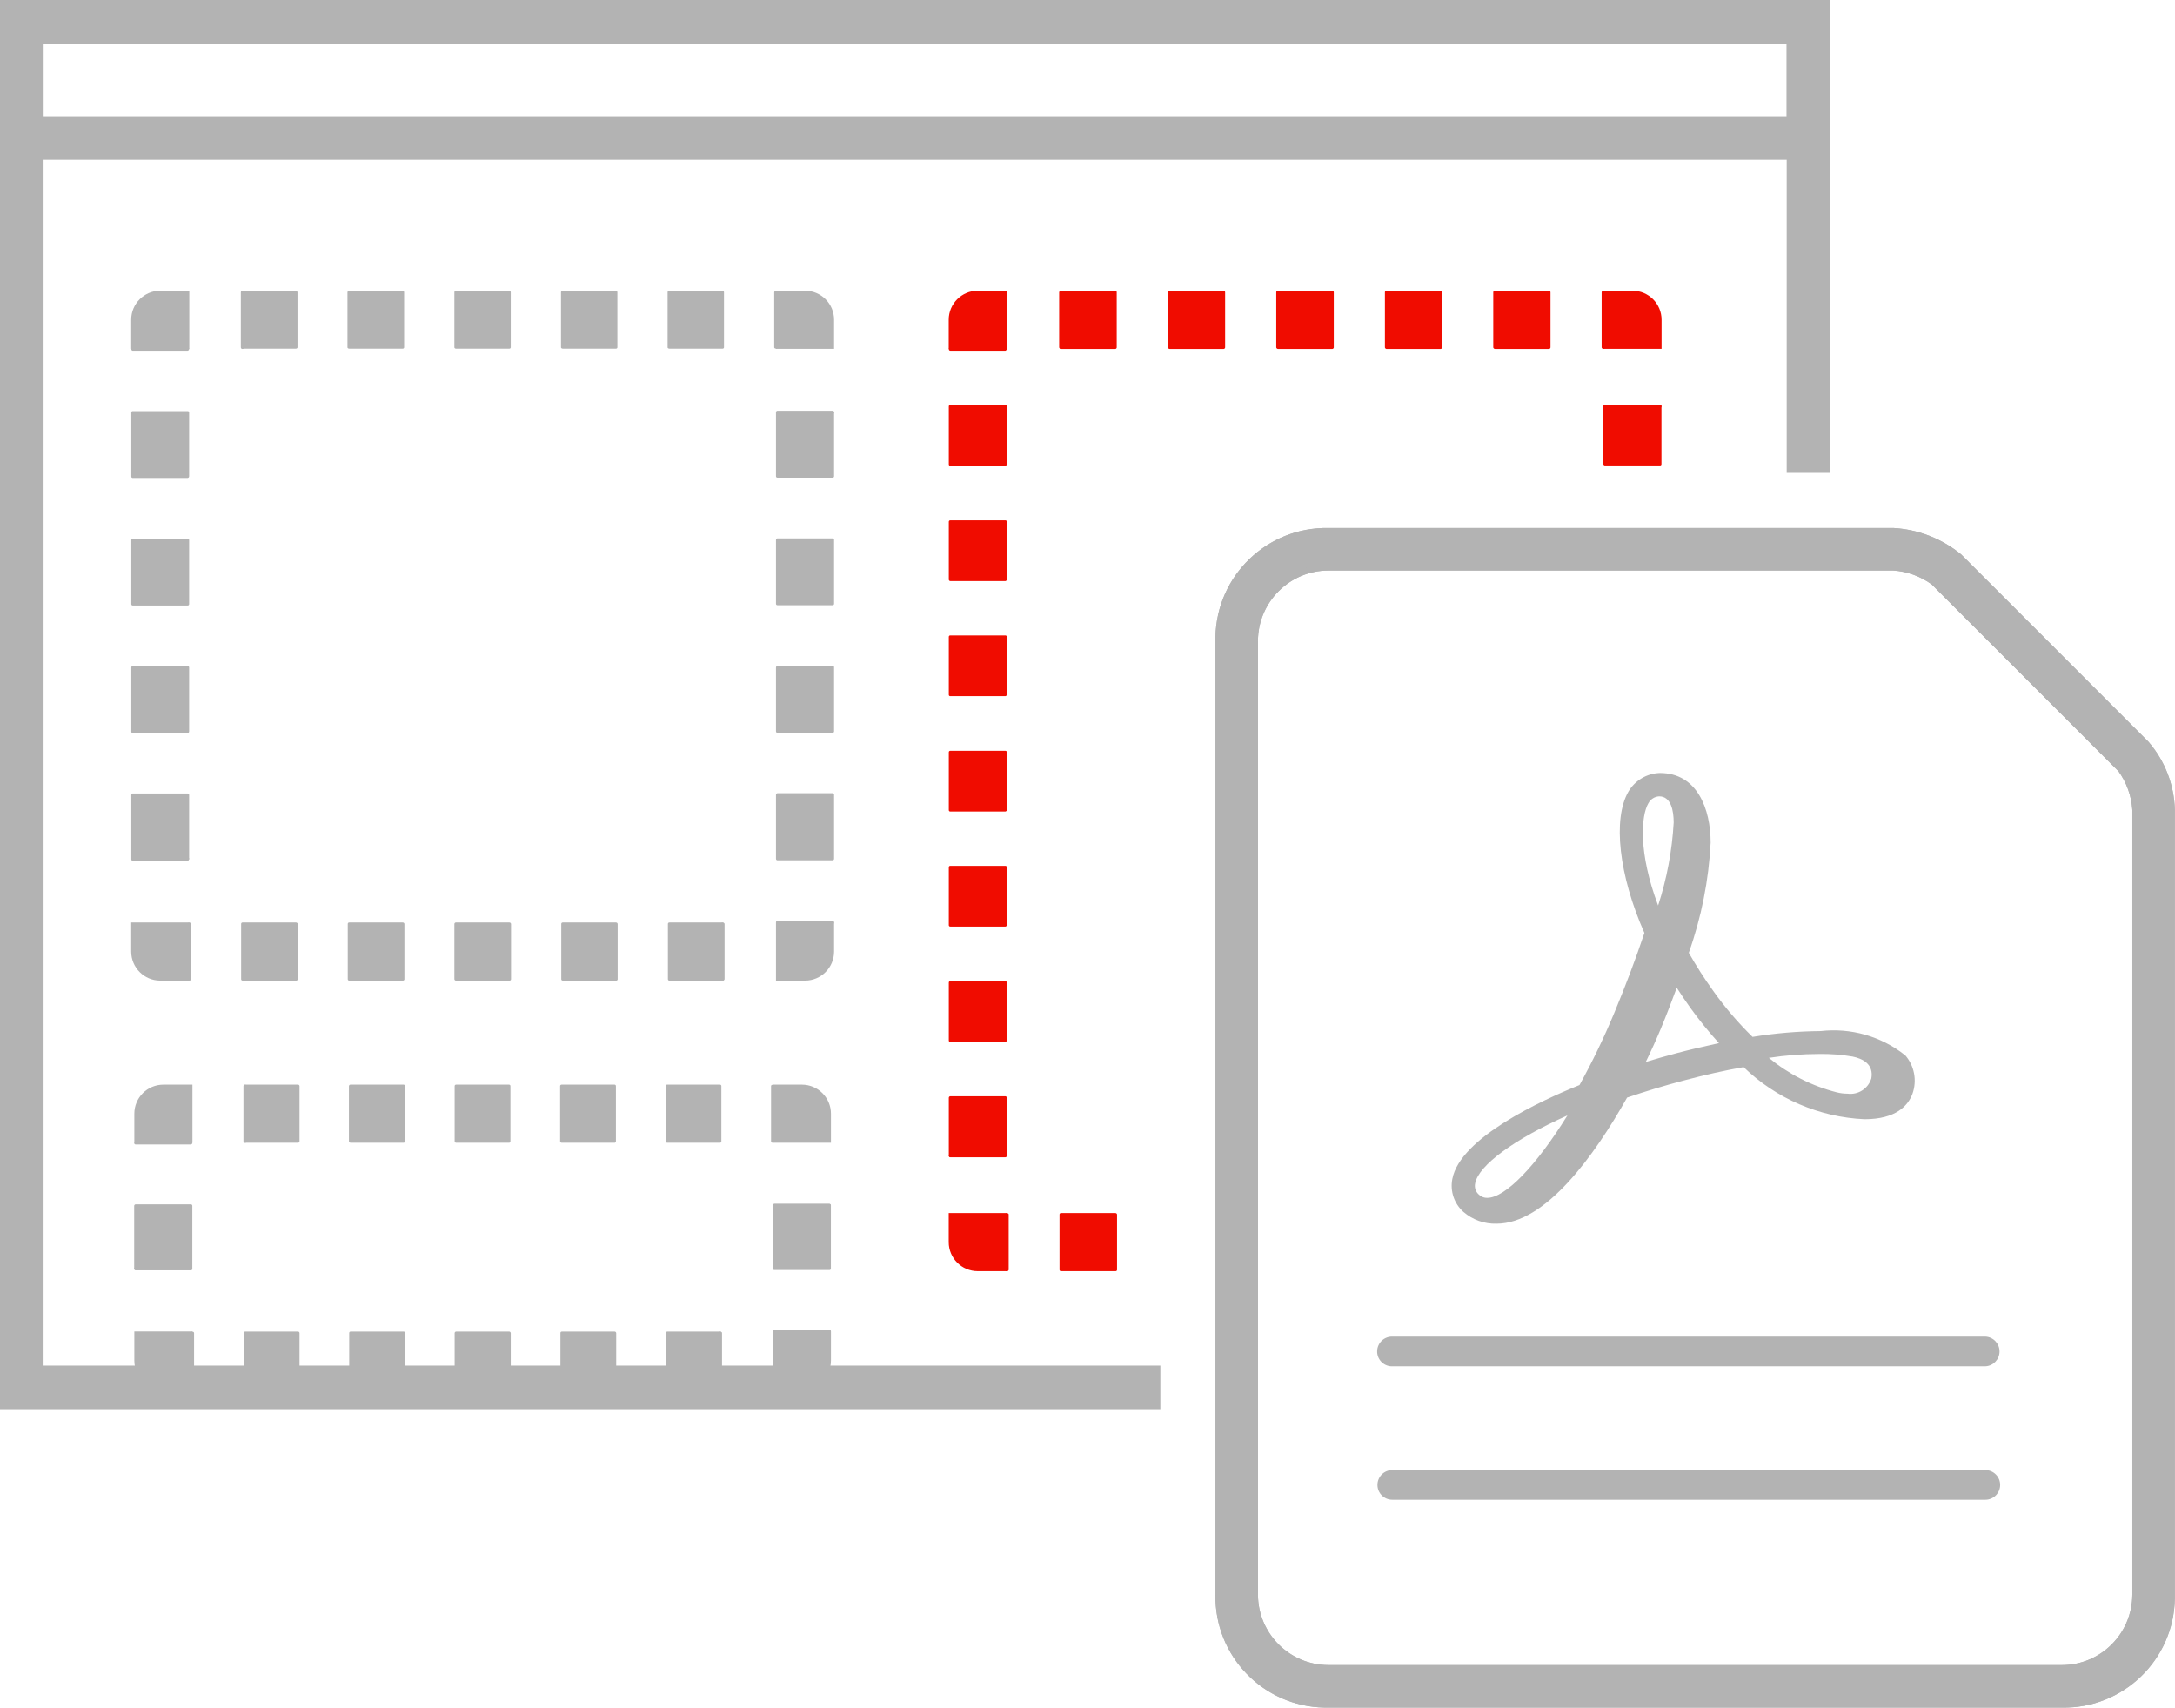
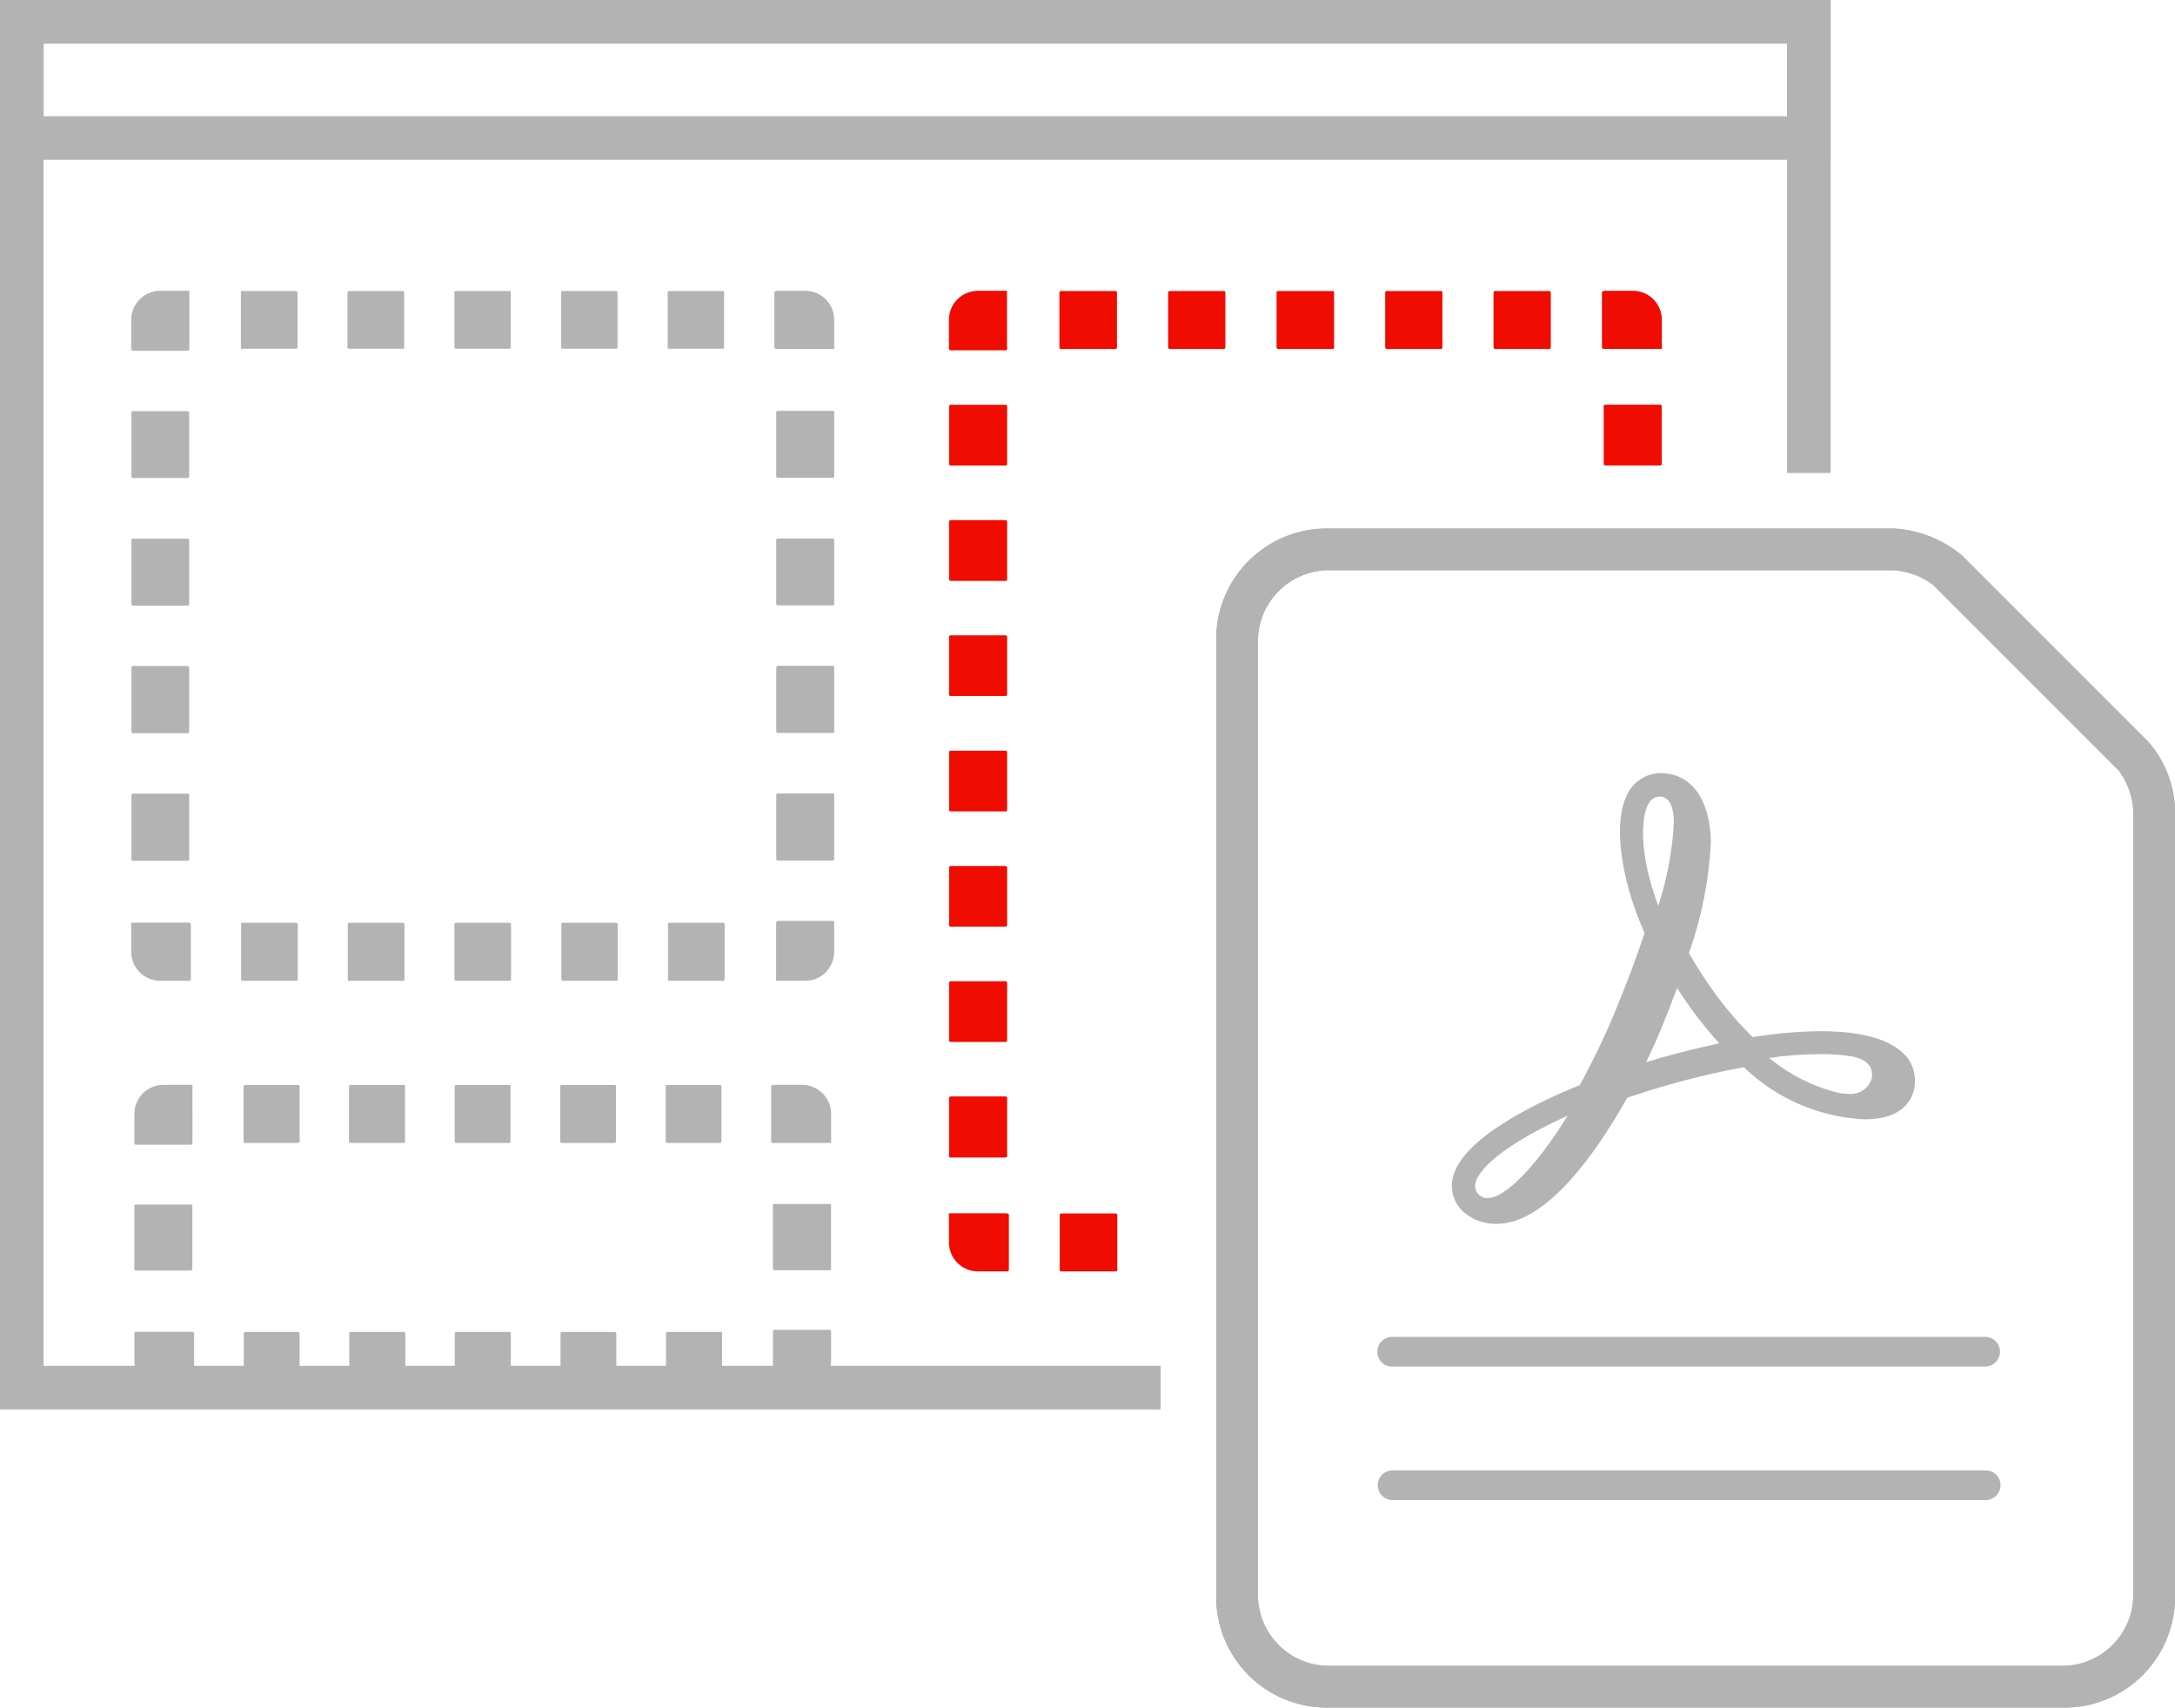
- <svg xmlns="http://www.w3.org/2000/svg" width="74.866" height="58.772" viewBox="0 0 74.866 58.772">
+ <svg xmlns="http://www.w3.org/2000/svg" width="86.86" height="68.184" viewBox="0 0 86.86 68.184">
  <defs>
    <style>.a,.c,.d{fill:#b3b3b3;}.b{fill:#f00c00;}.c{stroke:#b3b3b3;stroke-width:0.2px;}.d{fill-rule:evenodd;}</style>
  </defs>
  <g transform="translate(-1156.75 -246.25)">
-     <path class="a" d="M1184.46,280h-1v-2h2v1A1,1,0,0,1,1184.46,280Z" />
-     <path class="a" d="M1181.64,280h-.02a.054.054,0,0,1-.051-.05v-1.9c0-.06.12-.06.12,0v1.9A.053.053,0,0,1,1181.64,280Z" />
-     <path class="a" d="M1181.62,280h-1.83a.047.047,0,0,1-.05-.05v-1.9a.047.047,0,0,1,.05-.05h1.83a.048.048,0,0,1,.05.05v1.9A.048.048,0,0,1,1181.62,280Zm-3.66,0h-1.84a.048.048,0,0,1-.051-.05v-1.9a.048.048,0,0,1,.051-.05h1.83a.057.057,0,0,1,.06.05v1.9A.047.047,0,0,1,1177.96,280Zm-3.67,0h-1.851a.053.053,0,0,1-.049-.05v-1.9a.053.053,0,0,1,.049-.05h1.841a.056.056,0,0,1,.06.05v1.9A.048.048,0,0,1,1174.29,280Zm-3.67,0h-1.85a.047.047,0,0,1-.05-.05v-1.9a.047.047,0,0,1,.05-.05h1.839a.056.056,0,0,1,.061.05v1.9A.048.048,0,0,1,1170.62,280Zm-3.67,0h-1.85a.047.047,0,0,1-.05-.05v-1.9a.047.047,0,0,1,.05-.05h1.839c.021,0,.061.02.061.05v1.9A.054.054,0,0,1,1166.95,280Zm-3.68,0h0a.047.047,0,0,1-.05-.05v-1.9a.05.05,0,0,1,.1,0v1.9A.046.046,0,0,1,1163.27,280Z" />
-     <path class="a" d="M1163.266,280h-1a1,1,0,0,1-1-1v-1h2Z" />
-     <path class="a" d="M1163.21,275.87h-1.9a.046.046,0,0,1-.04-.05c0-.03.02-.06.04-.06h1.9a.047.047,0,0,1,.05.05C1163.26,275.83,1163.24,275.87,1163.21,275.87Z" />
-     <path class="a" d="M1163.21,275.86h-1.9c-.02,0-.04-.03-.04-.05v-2.2a.046.046,0,0,1,.04-.05h1.9a.047.047,0,0,1,.05.05v2.2A.054.054,0,0,1,1163.21,275.86Zm0-4.38h-1.9a.046.046,0,0,1-.04-.05v-2.21c0-.02.02-.05.04-.05h1.9a.054.054,0,0,1,.05.05v2.2A.056.056,0,0,1,1163.21,271.48Zm0-4.39h-1.9a.046.046,0,0,1-.04-.05v-2.2a.046.046,0,0,1,.04-.05h1.9a.047.047,0,0,1,.05.05v2.2A.047.047,0,0,1,1163.21,267.09Zm0-4.39h-1.9a.046.046,0,0,1-.04-.05v-2.2a.046.046,0,0,1,.04-.05h1.9a.047.047,0,0,1,.05.05v2.19A.056.056,0,0,1,1163.21,262.7Zm0-4.38h-1.9c-.02,0-.04-.03-.04-.05s.02-.06.04-.06h1.9a.047.047,0,0,1,.05.05C1163.26,258.28,1163.24,258.32,1163.21,258.32Z" />
-     <path class="a" d="M1163.266,258.256h-2v-1a1,1,0,0,1,1-1h1Z" />
-     <path class="a" d="M1165.1,258.26h-.01a.063.063,0,0,1-.05-.05v-1.9c0-.06.109-.06.109,0v1.9A.053.053,0,0,1,1165.1,258.26Z" />
-     <path class="a" d="M1183.46,258.25h0c-.03,0-.061-.02-.061-.04v-1.9c0-.06.111-.06.111,0v1.9A.046.046,0,0,1,1183.46,258.25Zm-1.84,0h-1.83c-.03,0-.061-.02-.061-.04v-1.9a.048.048,0,0,1,.051-.05h1.84a.048.048,0,0,1,.05.05v1.9A.046.046,0,0,1,1181.62,258.25Zm-3.67,0h-1.83c-.03,0-.06-.02-.06-.04v-1.9a.047.047,0,0,1,.049-.05h1.841a.048.048,0,0,1,.05.05v1.9A.046.046,0,0,1,1177.95,258.25Zm-3.67,0h-1.841c-.019,0-.049-.02-.049-.04v-1.9a.047.047,0,0,1,.049-.05h1.841a.047.047,0,0,1,.05.05v1.9A.046.046,0,0,1,1174.28,258.25Zm-3.671,0h-1.839c-.03,0-.06-.02-.06-.04v-1.9a.054.054,0,0,1,.05-.05h1.849a.048.048,0,0,1,.051.05v1.9A.046.046,0,0,1,1170.609,258.25Zm-3.67,0H1165.1a.045.045,0,0,1-.05-.04v-1.9a.047.047,0,0,1,.05-.05h1.839a.054.054,0,0,1,.051.05v1.9C1166.99,258.23,1166.96,258.25,1166.939,258.25Z" />
-     <path class="a" d="M1185.46,258.256h-2v-2h1a1,1,0,0,1,1,1Z" />
-     <path class="a" d="M1185.41,260.5h-1.9a.047.047,0,0,1-.05-.05.055.055,0,0,1,.05-.06h1.9a.048.048,0,0,1,.05.05A.057.057,0,0,1,1185.41,260.5Z" />
-     <path class="a" d="M1185.41,278.05h-1.9a.047.047,0,0,1-.05-.05.055.055,0,0,1,.05-.06h1.9a.048.048,0,0,1,.05.05h0V278a.048.048,0,0,1-.05.05Zm0-2.19h-1.9a.053.053,0,0,1-.05-.05v-2.2a.055.055,0,0,1,.05-.06h1.9a.048.048,0,0,1,.05.05v2.21A.054.054,0,0,1,1185.41,275.86Zm0-4.39h-1.9a.047.047,0,0,1-.05-.05v-2.19c0-.03.019-.07.05-.07h1.9a.054.054,0,0,1,.05.05v2.21A.048.048,0,0,1,1185.41,271.47Zm0-4.39h-1.9a.047.047,0,0,1-.05-.05v-2.19a.055.055,0,0,1,.05-.06h1.9a.048.048,0,0,1,.05.05v2.2A.048.048,0,0,1,1185.41,267.08Zm0-4.39h-1.9a.047.047,0,0,1-.05-.05v-2.19a.047.047,0,0,1,.05-.05h1.9a.048.048,0,0,1,.05.05v2.19A.048.048,0,0,1,1185.41,262.69Z" />
-     <path class="b" d="M1195.149,290h-1.879a.047.047,0,0,1-.05-.05v-1.9a.047.047,0,0,1,.05-.05h1.87a.056.056,0,0,1,.06.05v1.9A.047.047,0,0,1,1195.149,290Zm-3.729,0h-.01a.048.048,0,0,1-.051-.05v-1.9c0-.06.111-.06.111,0v1.9A.054.054,0,0,1,1191.42,290Z" />
-     <path class="b" d="M1191.406,290h-1a1,1,0,0,1-1-1v-1h2Z" />
-     <path class="b" d="M1191.359,286.08h-1.9a.047.047,0,0,1-.05-.05.056.056,0,0,1,.05-.06h1.9a.054.054,0,0,1,.051.05C1191.41,286.04,1191.38,286.08,1191.359,286.08Z" />
-     <path class="b" d="M1191.359,286.07h-1.9a.054.054,0,0,1-.05-.05v-1.99a.054.054,0,0,1,.05-.05h1.9a.064.064,0,0,1,.051.05v1.99A.064.064,0,0,1,1191.359,286.07Zm0-3.96h-1.9a.047.047,0,0,1-.05-.05v-1.99a.047.047,0,0,1,.05-.05h1.9a.054.054,0,0,1,.051.05v1.98A.065.065,0,0,1,1191.359,282.11Zm0-3.97h-1.9a.047.047,0,0,1-.05-.05V276.1a.047.047,0,0,1,.05-.05h1.9a.054.054,0,0,1,.051.05v1.99A.064.064,0,0,1,1191.359,278.14Zm0-3.96h-1.9a.047.047,0,0,1-.05-.05v-1.99a.047.047,0,0,1,.05-.05h1.9a.054.054,0,0,1,.051.05v1.98A.065.065,0,0,1,1191.359,274.18Zm0-3.97h-1.9a.047.047,0,0,1-.05-.05v-1.99a.047.047,0,0,1,.05-.05h1.9a.054.054,0,0,1,.051.05v1.98A.065.065,0,0,1,1191.359,270.21Zm0-3.96h-1.9a.054.054,0,0,1-.05-.05v-1.99a.047.047,0,0,1,.05-.05h1.9a.054.054,0,0,1,.051.05v1.98A.065.065,0,0,1,1191.359,266.25Zm0-3.97h-1.9a.047.047,0,0,1-.05-.05v-1.99a.047.047,0,0,1,.05-.05h1.9a.054.054,0,0,1,.051.05v1.98A.065.065,0,0,1,1191.359,262.28Zm0-3.96h-1.9a.054.054,0,0,1-.05-.05.056.056,0,0,1,.05-.06h1.9c.021,0,.051.02.051.04S1191.38,258.32,1191.359,258.32Z" />
-     <path class="b" d="M1191.406,258.256h-2v-1a1,1,0,0,1,1-1h1Z" />
-     <path class="b" d="M1193.27,258.26h-.01a.064.064,0,0,1-.05-.05v-1.9c0-.06.109-.06.109,0v1.9A.053.053,0,0,1,1193.27,258.26Z" />
-     <path class="b" d="M1211.939,258.26h0a.065.065,0,0,1-.059-.05v-1.9c0-.06.11-.06.11,0v1.9A.054.054,0,0,1,1211.939,258.26Zm-1.87,0h-1.859a.066.066,0,0,1-.061-.05v-1.9a.048.048,0,0,1,.051-.05h1.869a.048.048,0,0,1,.051.05v1.9A.054.054,0,0,1,1210.069,258.26Zm-3.729,0h-1.87a.064.064,0,0,1-.05-.05v-1.9a.047.047,0,0,1,.05-.05h1.87a.047.047,0,0,1,.05.05v1.9A.054.054,0,0,1,1206.34,258.26Zm-3.731,0h-1.869a.065.065,0,0,1-.06-.05v-1.9a.047.047,0,0,1,.049-.05h1.88a.048.048,0,0,1,.051.05v1.9A.054.054,0,0,1,1202.609,258.26Zm-3.739,0h-1.86a.064.064,0,0,1-.06-.05v-1.9a.047.047,0,0,1,.05-.05h1.87a.048.048,0,0,1,.05.05v1.9A.054.054,0,0,1,1198.87,258.26Zm-3.73,0h-1.87a.064.064,0,0,1-.05-.05v-1.9a.054.054,0,0,1,.05-.05h1.87a.046.046,0,0,1,.049.05v1.9A.053.053,0,0,1,1195.14,258.26Z" />
-     <path class="b" d="M1213.943,258.256h-2v-2h1a1,1,0,0,1,1,1Z" />
-     <path class="b" d="M1213.89,260.29h-1.9a.054.054,0,0,1-.051-.05.066.066,0,0,1,.051-.06h1.9a.046.046,0,0,1,.049.05A.055.055,0,0,1,1213.89,260.29Z" />
-     <path class="b" d="M1213.89,262.27h-1.9a.054.054,0,0,1-.051-.05v-1.98a.054.054,0,0,1,.051-.05h1.9a.046.046,0,0,1,.049.05v1.98A.046.046,0,0,1,1213.89,262.27Z" />
-     <path class="a" d="M1184.352,294.076h-1v-2h2v1A1,1,0,0,1,1184.352,294.076Z" />
-     <path class="a" d="M1181.55,294.08h-.01a.054.054,0,0,1-.05-.05v-1.9c0-.06.11-.06.11,0v1.9A.066.066,0,0,1,1181.55,294.08Z" />
-     <path class="a" d="M1181.54,294.08h-1.82a.053.053,0,0,1-.05-.05v-1.9a.047.047,0,0,1,.05-.05h1.82a.054.054,0,0,1,.05.05v1.9A.064.064,0,0,1,1181.54,294.08Zm-3.63,0h-1.82a.054.054,0,0,1-.05-.05v-1.9a.047.047,0,0,1,.05-.05h1.809a.056.056,0,0,1,.061.05v1.9A.054.054,0,0,1,1177.91,294.08Zm-3.63,0h-1.83a.065.065,0,0,1-.051-.05v-1.9a.054.054,0,0,1,.051-.05h1.82a.056.056,0,0,1,.06.05v1.9A.053.053,0,0,1,1174.28,294.08Zm-3.631,0h-1.83a.053.053,0,0,1-.049-.05v-1.9a.047.047,0,0,1,.049-.05h1.821a.056.056,0,0,1,.06.05v1.9A.054.054,0,0,1,1170.649,294.08Zm-3.629,0h-1.831a.053.053,0,0,1-.049-.05v-1.9a.047.047,0,0,1,.049-.05h1.821a.054.054,0,0,1,.05.05v1.9C1167.06,294.05,1167.04,294.08,1167.02,294.08Zm-3.64,0h-.01a.065.065,0,0,1-.051-.05v-1.9c0-.06.111-.06.111,0v1.9A.054.054,0,0,1,1163.38,294.08Z" />
-     <path class="a" d="M1163.374,294.076h-1a1,1,0,0,1-1-1v-1h2Z" />
-     <path class="a" d="M1163.319,289.97h-1.9a.053.053,0,0,1-.05-.05.064.064,0,0,1,.05-.06h1.9a.048.048,0,0,1,.051.05A.056.056,0,0,1,1163.319,289.97Z" />
-     <path class="a" d="M1163.319,289.96h-1.9a.053.053,0,0,1-.05-.05v-2.16a.053.053,0,0,1,.05-.05h1.9a.048.048,0,0,1,.051.05v2.16A.048.048,0,0,1,1163.319,289.96Zm0-4.32h-1.9a.053.053,0,0,1-.05-.05.064.064,0,0,1,.05-.06h1.9a.048.048,0,0,1,.051.05A.056.056,0,0,1,1163.319,285.64Z" />
-     <path class="a" d="M1163.374,285.58h-2v-1a1,1,0,0,1,1-1h1Z" />
-     <path class="a" d="M1165.189,285.58h-.009a.047.047,0,0,1-.05-.05v-1.9c0-.06.11-.06.11,0v1.9A.048.048,0,0,1,1165.189,285.58Z" />
-     <path class="a" d="M1183.35,285.58h-.01a.053.053,0,0,1-.05-.05v-1.9c0-.06.109-.06.109,0v1.9A.046.046,0,0,1,1183.35,285.58Zm-1.82,0h-1.81a.055.055,0,0,1-.06-.05v-1.9a.047.047,0,0,1,.05-.05h1.82a.047.047,0,0,1,.05.05v1.9A.047.047,0,0,1,1181.53,285.58Zm-3.631,0h-1.809a.056.056,0,0,1-.06-.05v-1.9a.047.047,0,0,1,.05-.05h1.819a.047.047,0,0,1,.051.05v1.9A.047.047,0,0,1,1177.9,285.58Zm-3.629,0h-1.82a.054.054,0,0,1-.051-.05v-1.9a.048.048,0,0,1,.051-.05h1.82a.046.046,0,0,1,.049.05v1.9A.046.046,0,0,1,1174.27,285.58Zm-3.63,0h-1.821c-.019,0-.059-.02-.059-.05v-1.9a.054.054,0,0,1,.05-.05h1.83a.046.046,0,0,1,.049.05v1.9A.046.046,0,0,1,1170.64,285.58Zm-3.63,0h-1.821a.047.047,0,0,1-.049-.05v-1.9a.047.047,0,0,1,.049-.05h1.821a.054.054,0,0,1,.05.05v1.9A.054.054,0,0,1,1167.01,285.58Z" />
-     <path class="a" d="M1185.352,285.58h-2v-2h1a1,1,0,0,1,1,1Z" />
-     <path class="a" d="M1185.3,287.79h-1.9a.047.047,0,0,1-.049-.05c0-.02.02-.06.049-.06h1.9a.054.054,0,0,1,.05.05A.056.056,0,0,1,1185.3,287.79Z" />
-     <path class="a" d="M1185.3,292.13h-1.9a.053.053,0,0,1-.049-.05c0-.03.02-.07.049-.07h1.9a.054.054,0,0,1,.05.05v.02a.054.054,0,0,1-.05.05Zm0-2.17h-1.9a.047.047,0,0,1-.049-.05v-2.17a.053.053,0,0,1,.049-.05h1.9a.054.054,0,0,1,.05.05v2.17A.047.047,0,0,1,1185.3,289.96Z" />
-     <path class="c" d="M1221.921,265.785a2.649,2.649,0,0,1,1.388.505l6.439,6.439a2.652,2.652,0,0,1,.5,1.389v27.016a2.531,2.531,0,0,1-2.525,2.525h-25.248a2.532,2.532,0,0,1-2.525-2.525V268.31a2.532,2.532,0,0,1,2.525-2.525h19.442m0-1.262h-19.442a3.72,3.72,0,0,0-3.787,3.652q0,.068,0,.135v32.824a3.719,3.719,0,0,0,3.651,3.787c.046,0,.091,0,.136,0h25.249a3.719,3.719,0,0,0,3.787-3.651c0-.046,0-.091,0-.136V274.118a3.626,3.626,0,0,0-.884-2.273l-6.438-6.438A3.933,3.933,0,0,0,1221.921,264.523Z" />
-     <path class="a" d="M1225.088,292.253h-20.415a.511.511,0,0,0-.04,1.021h20.455a.511.511,0,0,0,0-1.021Zm0,4.594h-20.415a.51.51,0,0,0,0,1.02h20.415a.51.51,0,0,0,0-1.02Z" />
-     <path class="d" d="M1210.7,284.643c-1.078,1.736-2.138,2.833-2.756,2.833a.389.389,0,0,1-.276-.1.4.4,0,0,1-.142-.4c.118-.621,1.346-1.518,3.177-2.337Zm5.181-2.483c-.459.1-.941.21-1.426.339-.349.092-.7.193-1.056.3.187-.383.36-.766.511-1.128.2-.479.382-.957.555-1.425.153.236.306.465.464.685a13.811,13.811,0,0,0,.989,1.22Zm-2.393-8.261a.443.443,0,0,1,.372-.241c.408,0,.5.492.5.9a11.308,11.308,0,0,1-.536,2.858c-.685-1.814-.59-3.086-.335-3.521Zm7.67,9.483a.753.753,0,0,1-.816.509,1.535,1.535,0,0,1-.369-.046,6.006,6.006,0,0,1-2.337-1.187,11.53,11.53,0,0,1,1.731-.133,6.106,6.106,0,0,1,1.153.089c.347.071.738.263.641.765Zm1.162-.818a3.951,3.951,0,0,0-2.9-.827,15.344,15.344,0,0,0-2.345.2,11.564,11.564,0,0,1-1.352-1.58,14.234,14.234,0,0,1-.843-1.314,13.331,13.331,0,0,0,.752-3.789c0-1.16-.459-2.4-1.748-2.4a1.3,1.3,0,0,0-1.08.637c-.55.945-.33,2.89.548,4.869-.306.909-.638,1.794-1.047,2.775a24.833,24.833,0,0,1-1.187,2.459c-1.316.53-4.112,1.815-4.378,3.235a1.205,1.205,0,0,0,.383,1.131,1.667,1.667,0,0,0,1.139.406c1.684,0,3.363-2.332,4.494-4.34.642-.219,1.3-.417,1.951-.589.716-.19,1.407-.346,2.06-.46a6.4,6.4,0,0,0,4.162,1.793c1.092,0,1.5-.474,1.649-.872a1.337,1.337,0,0,0-.254-1.336Z" />
-     <path class="a" d="M1219.75,251.75h-63v-5.5h63Zm-61.5-1.5h60v-2.5h-60Z" />
-     <path class="a" d="M1196.691,293.25H1158.25v-45.5h60v14.776h1.5V246.25h-63v48.5h39.941Z" />
-     <path class="c" d="M1221.921,265.785a2.649,2.649,0,0,1,1.388.505l6.439,6.439a2.652,2.652,0,0,1,.5,1.389v27.016a2.531,2.531,0,0,1-2.525,2.525h-25.248a2.532,2.532,0,0,1-2.525-2.525V268.31a2.532,2.532,0,0,1,2.525-2.525h19.442m0-1.262h-19.442a3.72,3.72,0,0,0-3.787,3.652q0,.068,0,.135v32.824a3.719,3.719,0,0,0,3.651,3.787c.046,0,.091,0,.136,0h25.249a3.719,3.719,0,0,0,3.787-3.651c0-.046,0-.091,0-.136V274.118a3.626,3.626,0,0,0-.884-2.273l-6.438-6.438A3.933,3.933,0,0,0,1221.921,264.523Z" />
+     <g transform="translate(1161.99 257.861)">
+       <path class="a" d="M1184.62,280.321h-1.161V278h2.321v1.16A1.16,1.16,0,0,1,1184.62,280.321Z" transform="translate(-1157.705 -252.768)" />
+       <path class="a" d="M1181.651,280.32h-.023a.063.063,0,0,1-.059-.058v-2.2c0-.07.139-.07.139,0v2.2A.061.061,0,0,1,1181.651,280.32Z" transform="translate(-1158.009 -252.767)" />
+       <path class="a" d="M1184.572,280.321h-2.124a.055.055,0,0,1-.058-.058v-2.2a.055.055,0,0,1,.058-.058h2.124a.055.055,0,0,1,.058.058v2.2A.055.055,0,0,1,1184.572,280.321Zm-4.247,0h-2.135a.056.056,0,0,1-.059-.058v-2.2a.056.056,0,0,1,.059-.058h2.124a.066.066,0,0,1,.07.058v2.2A.055.055,0,0,1,1180.325,280.321Zm-4.259,0h-2.148a.062.062,0,0,1-.057-.058v-2.2a.062.062,0,0,1,.057-.058h2.136a.065.065,0,0,1,.069.058v2.2A.055.055,0,0,1,1176.066,280.321Zm-4.259,0h-2.147a.055.055,0,0,1-.058-.058v-2.2a.055.055,0,0,1,.058-.058h2.134a.065.065,0,0,1,.071.058v2.2A.055.055,0,0,1,1171.807,280.321Zm-4.259,0H1165.4a.054.054,0,0,1-.058-.058v-2.2a.054.054,0,0,1,.058-.058h2.134c.024,0,.071.023.071.058v2.2A.062.062,0,0,1,1167.548,280.321Zm-4.27,0h0a.055.055,0,0,1-.058-.058v-2.2a.058.058,0,0,1,.115,0v2.2A.054.054,0,0,1,1163.278,280.321Z" transform="translate(-1160.953 -252.768)" />
+       <path class="a" d="M1163.587,280.321h-1.161a1.16,1.16,0,0,1-1.16-1.16V278h2.321Z" transform="translate(-1161.266 -252.768)" />
+       <path class="a" d="M1163.521,275.888h-2.2a.053.053,0,0,1-.047-.058c0-.035.023-.07.047-.07h2.2a.055.055,0,0,1,.058.058C1163.579,275.841,1163.556,275.888,1163.521,275.888Z" transform="translate(-1161.265 -253.127)" />
+       <path class="a" d="M1163.521,278.692h-2.2c-.023,0-.047-.035-.047-.058v-2.553a.053.053,0,0,1,.047-.058h2.2a.055.055,0,0,1,.058.058v2.553A.062.062,0,0,1,1163.521,278.692Zm0-5.083h-2.2a.053.053,0,0,1-.047-.058v-2.565c0-.023.023-.058.047-.058h2.2a.062.062,0,0,1,.058.058v2.553A.065.065,0,0,1,1163.521,273.609Zm0-5.094h-2.2a.053.053,0,0,1-.047-.058V265.9a.053.053,0,0,1,.047-.058h2.2a.055.055,0,0,1,.058.058v2.553A.055.055,0,0,1,1163.521,268.515Zm0-5.094h-2.2a.053.053,0,0,1-.047-.058v-2.553a.053.053,0,0,1,.047-.058h2.2a.055.055,0,0,1,.058.058v2.541A.065.065,0,0,1,1163.521,263.42Zm0-5.083h-2.2c-.023,0-.047-.035-.047-.058s.023-.07.047-.07h2.2a.055.055,0,0,1,.058.058C1163.579,258.291,1163.556,258.338,1163.521,258.338Z" transform="translate(-1161.265 -255.943)" />
+       <path class="a" d="M1163.587,258.577h-2.321v-1.16a1.16,1.16,0,0,1,1.16-1.16h1.161Z" transform="translate(-1161.266 -256.256)" />
+       <path class="a" d="M1165.11,258.58h-.012a.073.073,0,0,1-.058-.058v-2.2c0-.07.126-.07.126,0v2.2A.061.061,0,0,1,1165.11,258.58Z" transform="translate(-1160.661 -256.255)" />
+       <path class="a" d="M1186.413,258.569h0c-.035,0-.071-.023-.071-.046v-2.2c0-.07.129-.07.129,0v2.2A.053.053,0,0,1,1186.413,258.569Zm-2.135,0h-2.124c-.035,0-.071-.023-.071-.046v-2.2a.056.056,0,0,1,.059-.058h2.135a.055.055,0,0,1,.058.058v2.2A.054.054,0,0,1,1184.278,258.569Zm-4.259,0H1177.9c-.035,0-.07-.023-.07-.046v-2.2a.054.054,0,0,1,.057-.058h2.136a.055.055,0,0,1,.058.058v2.2A.054.054,0,0,1,1180.02,258.569Zm-4.259,0h-2.136c-.022,0-.057-.023-.057-.046v-2.2a.054.054,0,0,1,.057-.058h2.136a.055.055,0,0,1,.058.058v2.2A.053.053,0,0,1,1175.761,258.569Zm-4.26,0h-2.134c-.035,0-.07-.023-.07-.046v-2.2a.062.062,0,0,1,.058-.058h2.146a.055.055,0,0,1,.059.058v2.2A.054.054,0,0,1,1171.5,258.569Zm-4.259,0h-2.134a.052.052,0,0,1-.058-.046v-2.2a.054.054,0,0,1,.058-.058h2.134a.062.062,0,0,1,.059.058v2.2C1167.3,258.546,1167.266,258.569,1167.242,258.569Z" transform="translate(-1160.659 -256.255)" />
+       <path class="a" d="M1185.781,258.577h-2.321v-2.321h1.161a1.16,1.16,0,0,1,1.16,1.16Z" transform="translate(-1157.705 -256.256)" />
+       <path class="a" d="M1185.723,260.518h-2.2a.054.054,0,0,1-.058-.058.064.064,0,0,1,.058-.07h2.2a.055.055,0,0,1,.058.058A.066.066,0,0,1,1185.723,260.518Z" transform="translate(-1157.705 -255.593)" />
+       <path class="a" d="M1185.723,280.882h-2.2a.054.054,0,0,1-.058-.058.064.064,0,0,1,.058-.07h2.2a.055.055,0,0,1,.058.058h0v.012a.055.055,0,0,1-.058.058Zm0-2.541h-2.2a.061.061,0,0,1-.058-.058v-2.553a.064.064,0,0,1,.058-.07h2.2a.055.055,0,0,1,.058.058v2.565A.063.063,0,0,1,1185.723,278.34Zm0-5.094h-2.2a.054.054,0,0,1-.058-.058v-2.541c0-.035.022-.081.058-.081h2.2a.063.063,0,0,1,.058.058v2.565A.055.055,0,0,1,1185.723,273.246Zm0-5.094h-2.2a.054.054,0,0,1-.058-.058v-2.541a.064.064,0,0,1,.058-.07h2.2a.055.055,0,0,1,.058.058v2.553A.055.055,0,0,1,1185.723,268.152Zm0-5.094h-2.2a.054.054,0,0,1-.058-.058v-2.541a.054.054,0,0,1,.058-.058h2.2a.055.055,0,0,1,.058.058V263A.055.055,0,0,1,1185.723,263.057Z" transform="translate(-1157.705 -255.591)" />
+     </g>
+     <g transform="translate(1194.645 257.861)">
+       <path class="b" d="M1195.757,290.321h-2.18a.055.055,0,0,1-.058-.058v-2.2a.055.055,0,0,1,.058-.058h2.17a.065.065,0,0,1,.07.058v2.2A.055.055,0,0,1,1195.757,290.321Zm-4.327,0h-.012a.056.056,0,0,1-.059-.058v-2.2c0-.07.129-.07.129,0v2.2A.063.063,0,0,1,1191.43,290.321Z" transform="translate(-1189.093 -251.163)" />
+       <path class="b" d="M1191.727,290.321h-1.16a1.161,1.161,0,0,1-1.16-1.16V288h2.321Z" transform="translate(-1189.406 -251.163)" />
+       <path class="b" d="M1191.672,286.1h-2.2a.055.055,0,0,1-.058-.058.065.065,0,0,1,.058-.07h2.2a.062.062,0,0,1,.059.058C1191.731,286.051,1191.7,286.1,1191.672,286.1Z" transform="translate(-1189.405 -251.489)" />
+       <path class="b" d="M1191.672,290.54h-2.2a.062.062,0,0,1-.058-.058v-2.309a.062.062,0,0,1,.058-.058h2.2a.075.075,0,0,1,.059.058v2.309A.074.074,0,0,1,1191.672,290.54Zm0-4.6h-2.2a.055.055,0,0,1-.058-.058v-2.309a.055.055,0,0,1,.058-.058h2.2a.062.062,0,0,1,.059.058v2.3A.075.075,0,0,1,1191.672,285.944Zm0-4.607h-2.2a.055.055,0,0,1-.058-.058V278.97a.055.055,0,0,1,.058-.058h2.2a.062.062,0,0,1,.059.058v2.309A.075.075,0,0,1,1191.672,281.337Zm0-4.6h-2.2a.055.055,0,0,1-.058-.058v-2.309a.055.055,0,0,1,.058-.058h2.2a.062.062,0,0,1,.059.058v2.3A.075.075,0,0,1,1191.672,276.742Zm0-4.607h-2.2a.055.055,0,0,1-.058-.058v-2.309a.055.055,0,0,1,.058-.058h2.2a.062.062,0,0,1,.059.058v2.3A.075.075,0,0,1,1191.672,272.135Zm0-4.6h-2.2a.062.062,0,0,1-.058-.058v-2.309a.055.055,0,0,1,.058-.058h2.2a.062.062,0,0,1,.059.058v2.3A.075.075,0,0,1,1191.672,267.54Zm0-4.607h-2.2a.055.055,0,0,1-.058-.058v-2.309a.055.055,0,0,1,.058-.058h2.2a.062.062,0,0,1,.059.058v2.3A.075.075,0,0,1,1191.672,262.933Zm0-4.6h-2.2a.062.062,0,0,1-.058-.058.065.065,0,0,1,.058-.07h2.2c.024,0,.059.023.059.046S1191.7,258.338,1191.672,258.338Z" transform="translate(-1189.405 -255.943)" />
+       <path class="b" d="M1191.727,258.577h-2.321v-1.16a1.161,1.161,0,0,1,1.16-1.16h1.16Z" transform="translate(-1189.406 -256.256)" />
+       <path class="b" d="M1193.28,258.58h-.012a.075.075,0,0,1-.058-.058v-2.2c0-.07.126-.07.126,0v2.2A.061.061,0,0,1,1193.28,258.58Z" transform="translate(-1188.796 -256.255)" />
+       <path class="b" d="M1214.942,258.581h0a.075.075,0,0,1-.068-.058v-2.2c0-.07.128-.07.128,0v2.2A.062.062,0,0,1,1214.942,258.581Zm-2.17,0h-2.157a.077.077,0,0,1-.071-.058v-2.2a.056.056,0,0,1,.059-.058h2.169a.055.055,0,0,1,.059.058v2.2A.062.062,0,0,1,1212.772,258.581Zm-4.327,0h-2.17a.074.074,0,0,1-.058-.058v-2.2a.054.054,0,0,1,.058-.058h2.17a.055.055,0,0,1,.058.058v2.2A.062.062,0,0,1,1208.445,258.581Zm-4.329,0h-2.169a.075.075,0,0,1-.069-.058v-2.2a.054.054,0,0,1,.057-.058h2.182a.055.055,0,0,1,.059.058v2.2A.062.062,0,0,1,1204.115,258.581Zm-4.339,0h-2.158a.074.074,0,0,1-.07-.058v-2.2a.055.055,0,0,1,.058-.058h2.17a.055.055,0,0,1,.058.058v2.2A.063.063,0,0,1,1199.776,258.581Zm-4.328,0h-2.17a.075.075,0,0,1-.058-.058v-2.2a.062.062,0,0,1,.058-.058h2.17a.054.054,0,0,1,.057.058v2.2A.061.061,0,0,1,1195.448,258.581Z" transform="translate(-1188.794 -256.255)" />
+       <path class="b" d="M1214.264,258.577h-2.321v-2.321h1.16a1.16,1.16,0,0,1,1.16,1.16Z" transform="translate(-1185.79 -256.256)" />
+       <path class="b" d="M1214.2,260.308H1212a.063.063,0,0,1-.059-.058.076.076,0,0,1,.059-.07h2.2a.054.054,0,0,1,.057.058A.064.064,0,0,1,1214.2,260.308Z" transform="translate(-1185.791 -255.626)" />
+       <path class="b" d="M1214.2,262.6H1212a.063.063,0,0,1-.059-.058v-2.3a.063.063,0,0,1,.059-.058h2.2a.054.054,0,0,1,.057.058v2.3A.054.054,0,0,1,1214.2,262.6Z" transform="translate(-1185.791 -255.625)" />
+     </g>
+     <g transform="translate(1162.111 289.569)">
+       <path class="a" d="M1184.513,294.4h-1.161v-2.321h2.321v1.16A1.161,1.161,0,0,1,1184.513,294.4Z" transform="translate(-1157.843 -282.217)" />
+       <path class="a" d="M1181.56,294.4h-.012a.062.062,0,0,1-.058-.058v-2.2c0-.07.128-.07.128,0v2.2A.076.076,0,0,1,1181.56,294.4Z" transform="translate(-1158.142 -282.216)" />
+       <path class="a" d="M1184.463,294.4h-2.112a.061.061,0,0,1-.058-.058v-2.2a.054.054,0,0,1,.058-.058h2.112a.062.062,0,0,1,.058.058v2.2A.075.075,0,0,1,1184.463,294.4Zm-4.212,0h-2.112a.062.062,0,0,1-.058-.058v-2.2a.055.055,0,0,1,.058-.058h2.1a.065.065,0,0,1,.071.058v2.2A.063.063,0,0,1,1180.251,294.4Zm-4.212,0h-2.124a.076.076,0,0,1-.059-.058v-2.2a.063.063,0,0,1,.059-.058h2.112a.065.065,0,0,1,.07.058v2.2A.062.062,0,0,1,1176.039,294.4Zm-4.214,0H1169.7a.062.062,0,0,1-.057-.058v-2.2a.054.054,0,0,1,.057-.058h2.113a.065.065,0,0,1,.07.058v2.2A.062.062,0,0,1,1171.825,294.4Zm-4.211,0h-2.125a.062.062,0,0,1-.057-.058v-2.2a.055.055,0,0,1,.057-.058h2.113a.062.062,0,0,1,.058.058v2.2C1167.66,294.366,1167.637,294.4,1167.614,294.4Zm-4.224,0h-.012a.076.076,0,0,1-.059-.058v-2.2c0-.07.129-.07.129,0v2.2A.062.062,0,0,1,1163.39,294.4Z" transform="translate(-1161.057 -282.216)" />
+       <path class="a" d="M1163.695,294.4h-1.16a1.16,1.16,0,0,1-1.16-1.16v-1.16h2.321Z" transform="translate(-1161.369 -282.217)" />
+       <path class="a" d="M1163.632,289.988h-2.2a.061.061,0,0,1-.058-.058.074.074,0,0,1,.058-.07h2.2a.055.055,0,0,1,.059.058A.065.065,0,0,1,1163.632,289.988Z" transform="translate(-1161.37 -282.572)" />
+       <path class="a" d="M1163.632,290.671h-2.2a.061.061,0,0,1-.058-.058v-2.507a.061.061,0,0,1,.058-.058h2.2a.055.055,0,0,1,.059.058v2.507A.055.055,0,0,1,1163.632,290.671Zm0-5.013h-2.2a.061.061,0,0,1-.058-.058.074.074,0,0,1,.058-.07h2.2a.055.055,0,0,1,.059.058A.065.065,0,0,1,1163.632,285.658Z" transform="translate(-1161.37 -283.267)" />
+       <path class="a" d="M1163.695,285.9h-2.321v-1.16a1.159,1.159,0,0,1,1.16-1.16h1.16Z" transform="translate(-1161.369 -283.58)" />
+       <path class="a" d="M1165.2,285.9h-.01a.054.054,0,0,1-.058-.058v-2.2c0-.07.128-.07.128,0v2.2A.055.055,0,0,1,1165.2,285.9Z" transform="translate(-1160.767 -283.579)" />
+       <path class="a" d="M1186.271,285.9h-.012a.061.061,0,0,1-.058-.058v-2.2c0-.07.126-.07.126,0v2.2A.054.054,0,0,1,1186.271,285.9Zm-2.112,0h-2.1a.064.064,0,0,1-.07-.058v-2.2a.055.055,0,0,1,.058-.058h2.112a.055.055,0,0,1,.058.058v2.2A.055.055,0,0,1,1184.16,285.9Zm-4.214,0h-2.1a.065.065,0,0,1-.069-.058v-2.2a.055.055,0,0,1,.058-.058h2.111a.055.055,0,0,1,.059.058v2.2A.055.055,0,0,1,1179.946,285.9Zm-4.211,0h-2.112a.063.063,0,0,1-.059-.058v-2.2a.056.056,0,0,1,.059-.058h2.112a.054.054,0,0,1,.057.058v2.2A.054.054,0,0,1,1175.735,285.9Zm-4.212,0h-2.113c-.022,0-.068-.023-.068-.058v-2.2a.062.062,0,0,1,.058-.058h2.124a.054.054,0,0,1,.057.058v2.2A.054.054,0,0,1,1171.522,285.9Zm-4.212,0H1165.2a.055.055,0,0,1-.057-.058v-2.2a.055.055,0,0,1,.057-.058h2.113a.062.062,0,0,1,.058.058v2.2A.062.062,0,0,1,1167.31,285.9Z" transform="translate(-1160.765 -283.58)" />
+       <path class="a" d="M1185.673,285.9h-2.321V283.58h1.161a1.16,1.16,0,0,1,1.16,1.16Z" transform="translate(-1157.843 -283.58)" />
+       <path class="a" d="M1185.613,287.808h-2.206a.055.055,0,0,1-.057-.058c0-.023.023-.07.057-.07h2.206a.062.062,0,0,1,.058.058A.065.065,0,0,1,1185.613,287.808Z" transform="translate(-1157.844 -282.922)" />
+       <path class="a" d="M1185.613,292.842h-2.206a.062.062,0,0,1-.057-.058c0-.035.023-.081.057-.081h2.206a.062.062,0,0,1,.058.058v.023a.062.062,0,0,1-.058.058Zm0-2.518h-2.206a.055.055,0,0,1-.057-.058v-2.518a.062.062,0,0,1,.057-.058h2.206a.062.062,0,0,1,.058.058v2.518A.055.055,0,0,1,1185.613,290.324Z" transform="translate(-1157.844 -282.921)" />
+     </g>
+     <g transform="translate(1205.42 267.454)">
+       <path class="c" d="M1225.648,265.988a3.075,3.075,0,0,1,1.611.586l7.472,7.472a3.077,3.077,0,0,1,.585,1.612v31.35a2.937,2.937,0,0,1-2.93,2.93h-29.3a2.938,2.938,0,0,1-2.93-2.93v-38.09a2.938,2.938,0,0,1,2.93-2.93h22.561m0-1.464h-22.561a4.317,4.317,0,0,0-4.395,4.238q0,.078,0,.157v38.09a4.315,4.315,0,0,0,4.237,4.395c.053,0,.106,0,.158,0h29.3a4.315,4.315,0,0,0,4.395-4.237c0-.053,0-.106,0-.158v-31.35a4.208,4.208,0,0,0-1.026-2.638l-7.471-7.471A4.564,4.564,0,0,0,1225.648,264.523Z" transform="translate(-1198.691 -264.522)" />
+       <g transform="translate(6.326 9.672)">
+         <path class="a" d="M1228.448,292.253h-23.69a.593.593,0,0,0-.046,1.185h23.737a.593.593,0,0,0,0-1.185Zm0,5.331h-23.69a.592.592,0,0,0,0,1.184h23.69a.592.592,0,0,0,0-1.184Z" transform="translate(-1204.143 -269.745)" />
+         <path class="d" d="M1211.339,286.534c-1.251,2.014-2.481,3.288-3.2,3.288a.451.451,0,0,1-.32-.115.469.469,0,0,1-.165-.461c.137-.721,1.562-1.762,3.687-2.712Zm6.012-2.881c-.532.114-1.092.244-1.655.393-.4.107-.814.224-1.225.349.217-.444.418-.889.593-1.309.23-.556.443-1.111.644-1.654.178.274.355.54.538.795a16.076,16.076,0,0,0,1.148,1.416Zm-2.777-9.586a.514.514,0,0,1,.431-.28c.474,0,.577.571.577,1.049a13.117,13.117,0,0,1-.622,3.317c-.795-2.105-.685-3.581-.389-4.086Zm8.9,11a.874.874,0,0,1-.947.591,1.783,1.783,0,0,1-.428-.053,6.971,6.971,0,0,1-2.712-1.377,13.387,13.387,0,0,1,2.009-.154,7.085,7.085,0,0,1,1.338.1c.4.082.856.305.744.888Zm1.348-.949c-.593-.636-1.727-.96-3.37-.96a17.806,17.806,0,0,0-2.721.237,13.4,13.4,0,0,1-1.569-1.833,16.467,16.467,0,0,1-.978-1.525,15.468,15.468,0,0,0,.873-4.4c0-1.346-.533-2.786-2.028-2.786a1.508,1.508,0,0,0-1.253.739c-.638,1.1-.383,3.354.636,5.65-.355,1.055-.74,2.082-1.215,3.22a28.8,28.8,0,0,1-1.378,2.853c-1.527.615-4.772,2.106-5.08,3.754a1.4,1.4,0,0,0,.445,1.312,1.934,1.934,0,0,0,1.322.471c1.954,0,3.9-2.706,5.215-5.036.745-.254,1.51-.484,2.264-.684.831-.22,1.633-.4,2.391-.534a7.423,7.423,0,0,0,4.83,2.081c1.267,0,1.74-.55,1.913-1.012a1.551,1.551,0,0,0-.295-1.55Z" transform="translate(-1203.73 -272.857)" />
+       </g>
+     </g>
+     <path class="a" d="M1229.857,252.632H1156.75V246.25h73.107Zm-71.366-1.741h69.626v-2.9h-69.626Z" transform="translate(0 0)" />
+     <g transform="translate(1156.75 246.25)">
+       <path class="a" d="M1203.1,300.79h-44.609v-52.8h69.626v17.146h1.741V246.25H1156.75v56.281H1203.1Z" transform="translate(-1156.75 -246.25)" />
+     </g>
+     <path class="c" d="M1225.648,265.988a3.075,3.075,0,0,1,1.611.586l7.472,7.472a3.077,3.077,0,0,1,.585,1.612v31.35a2.937,2.937,0,0,1-2.93,2.93h-29.3a2.938,2.938,0,0,1-2.93-2.93v-38.09a2.938,2.938,0,0,1,2.93-2.93h22.561m0-1.464h-22.561a4.317,4.317,0,0,0-4.395,4.238q0,.078,0,.157v38.09a4.315,4.315,0,0,0,4.237,4.395c.053,0,.106,0,.158,0h29.3a4.315,4.315,0,0,0,4.395-4.237c0-.053,0-.106,0-.158v-31.35a4.208,4.208,0,0,0-1.026-2.638l-7.471-7.471A4.564,4.564,0,0,0,1225.648,264.523Z" transform="translate(6.729 2.931)" />
  </g>
</svg>
